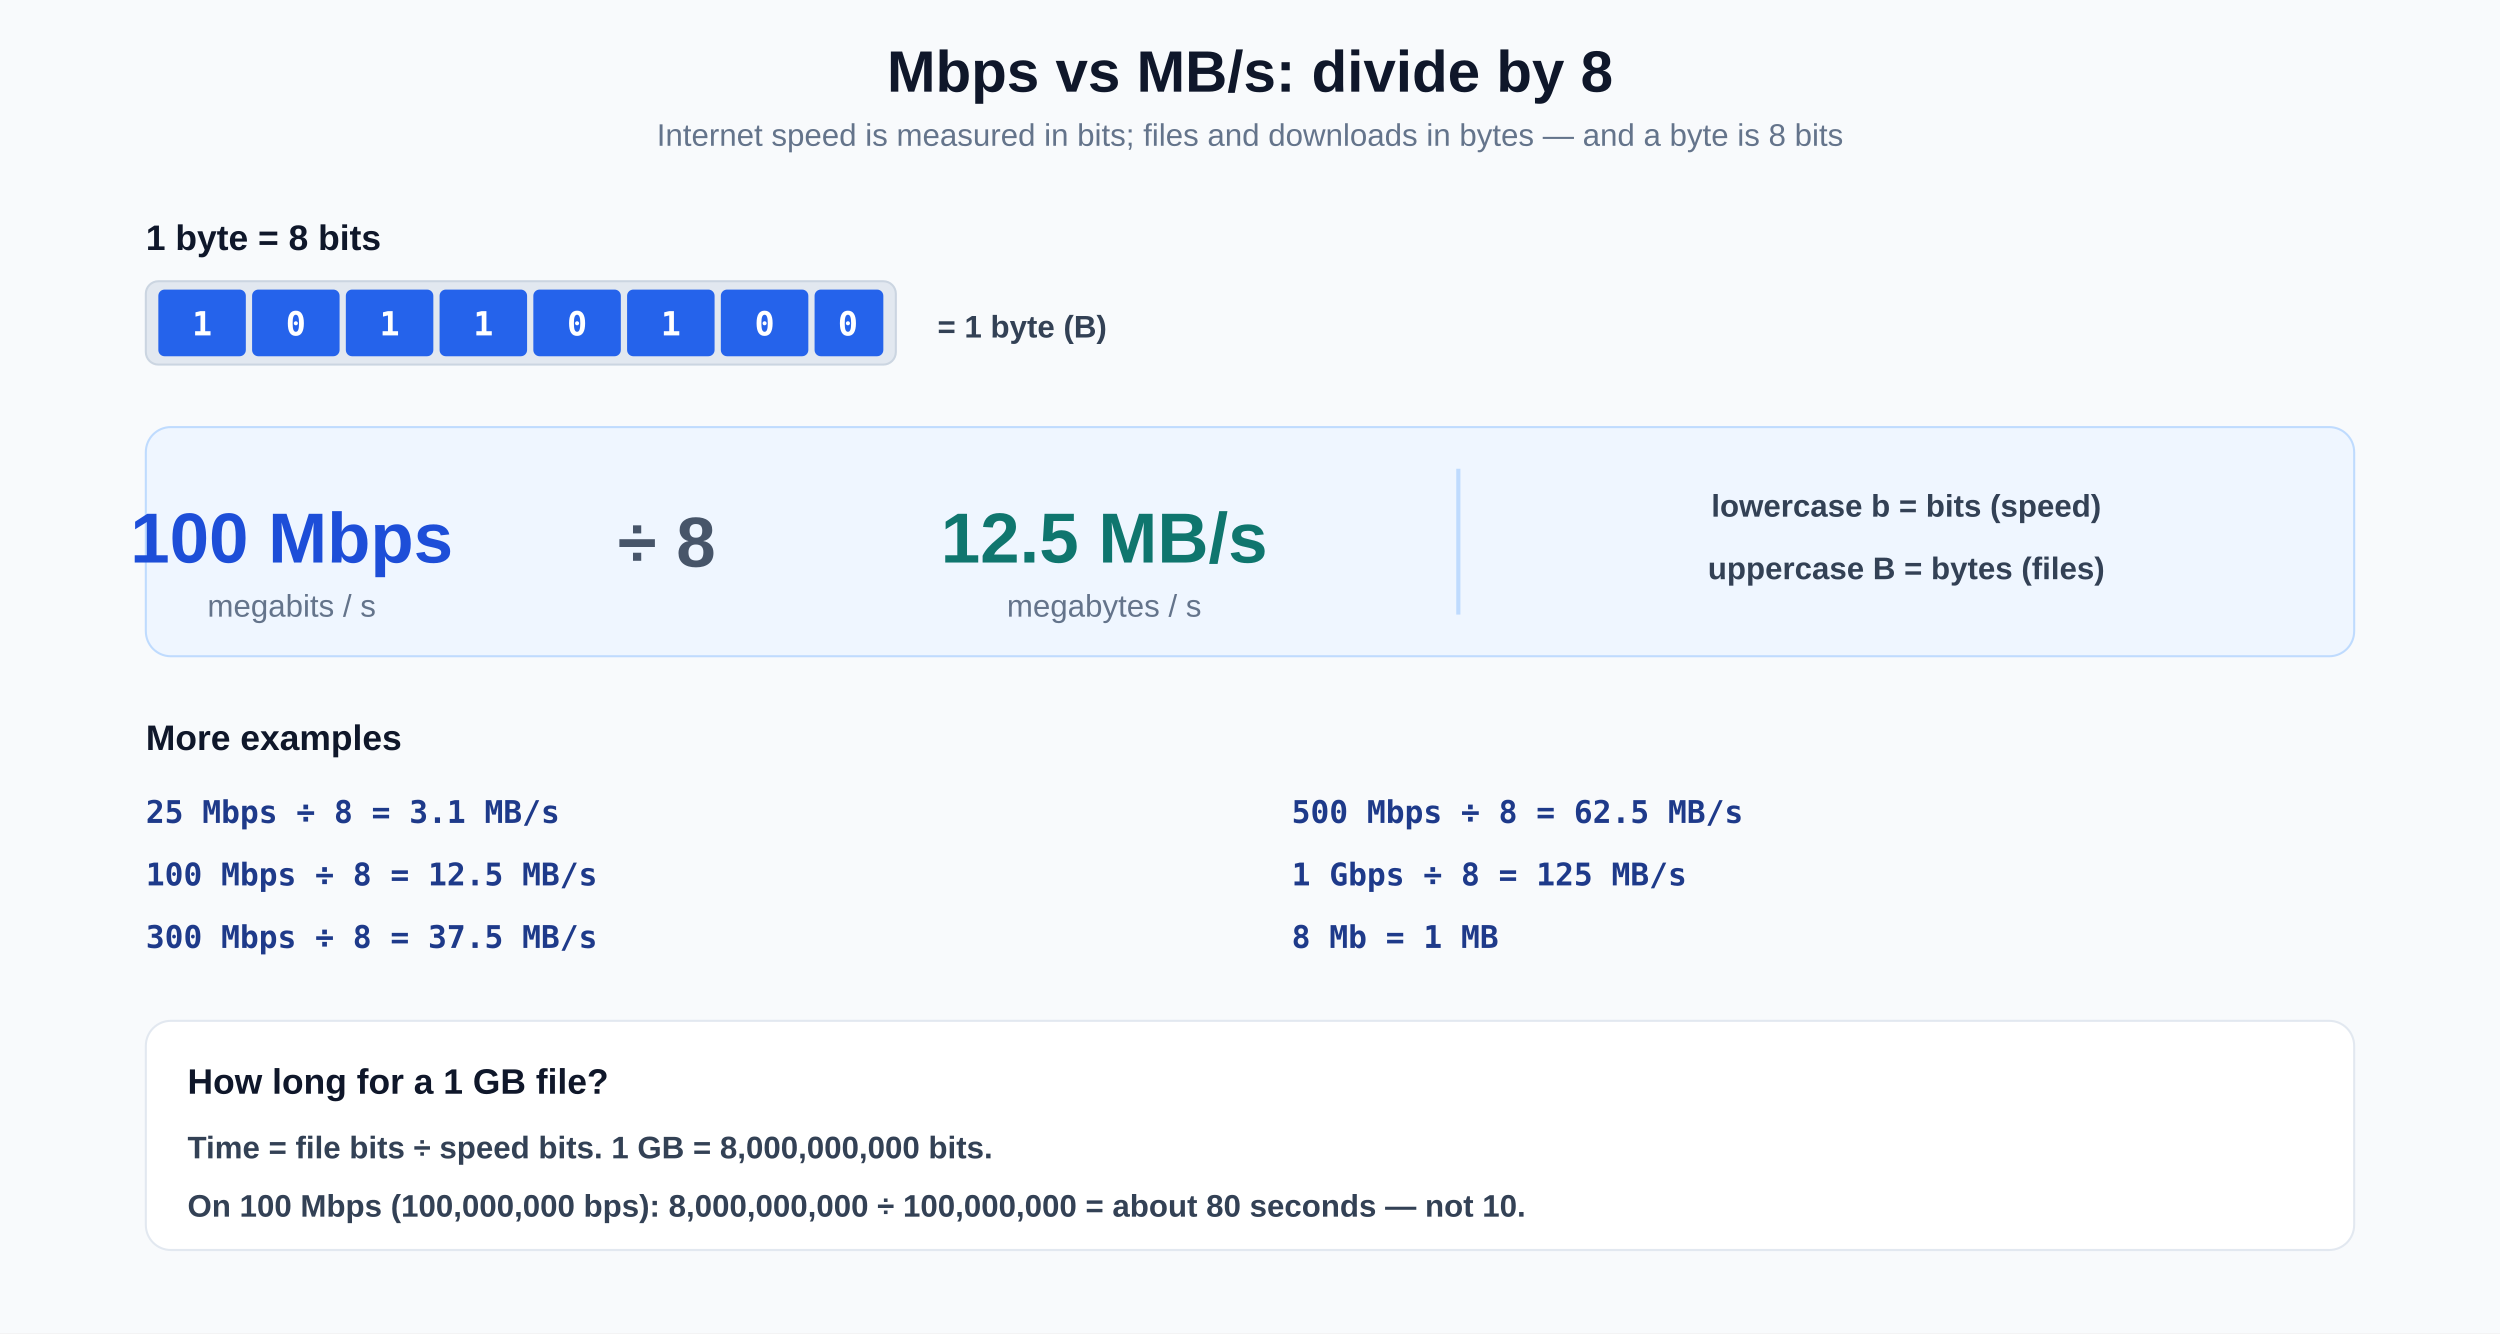
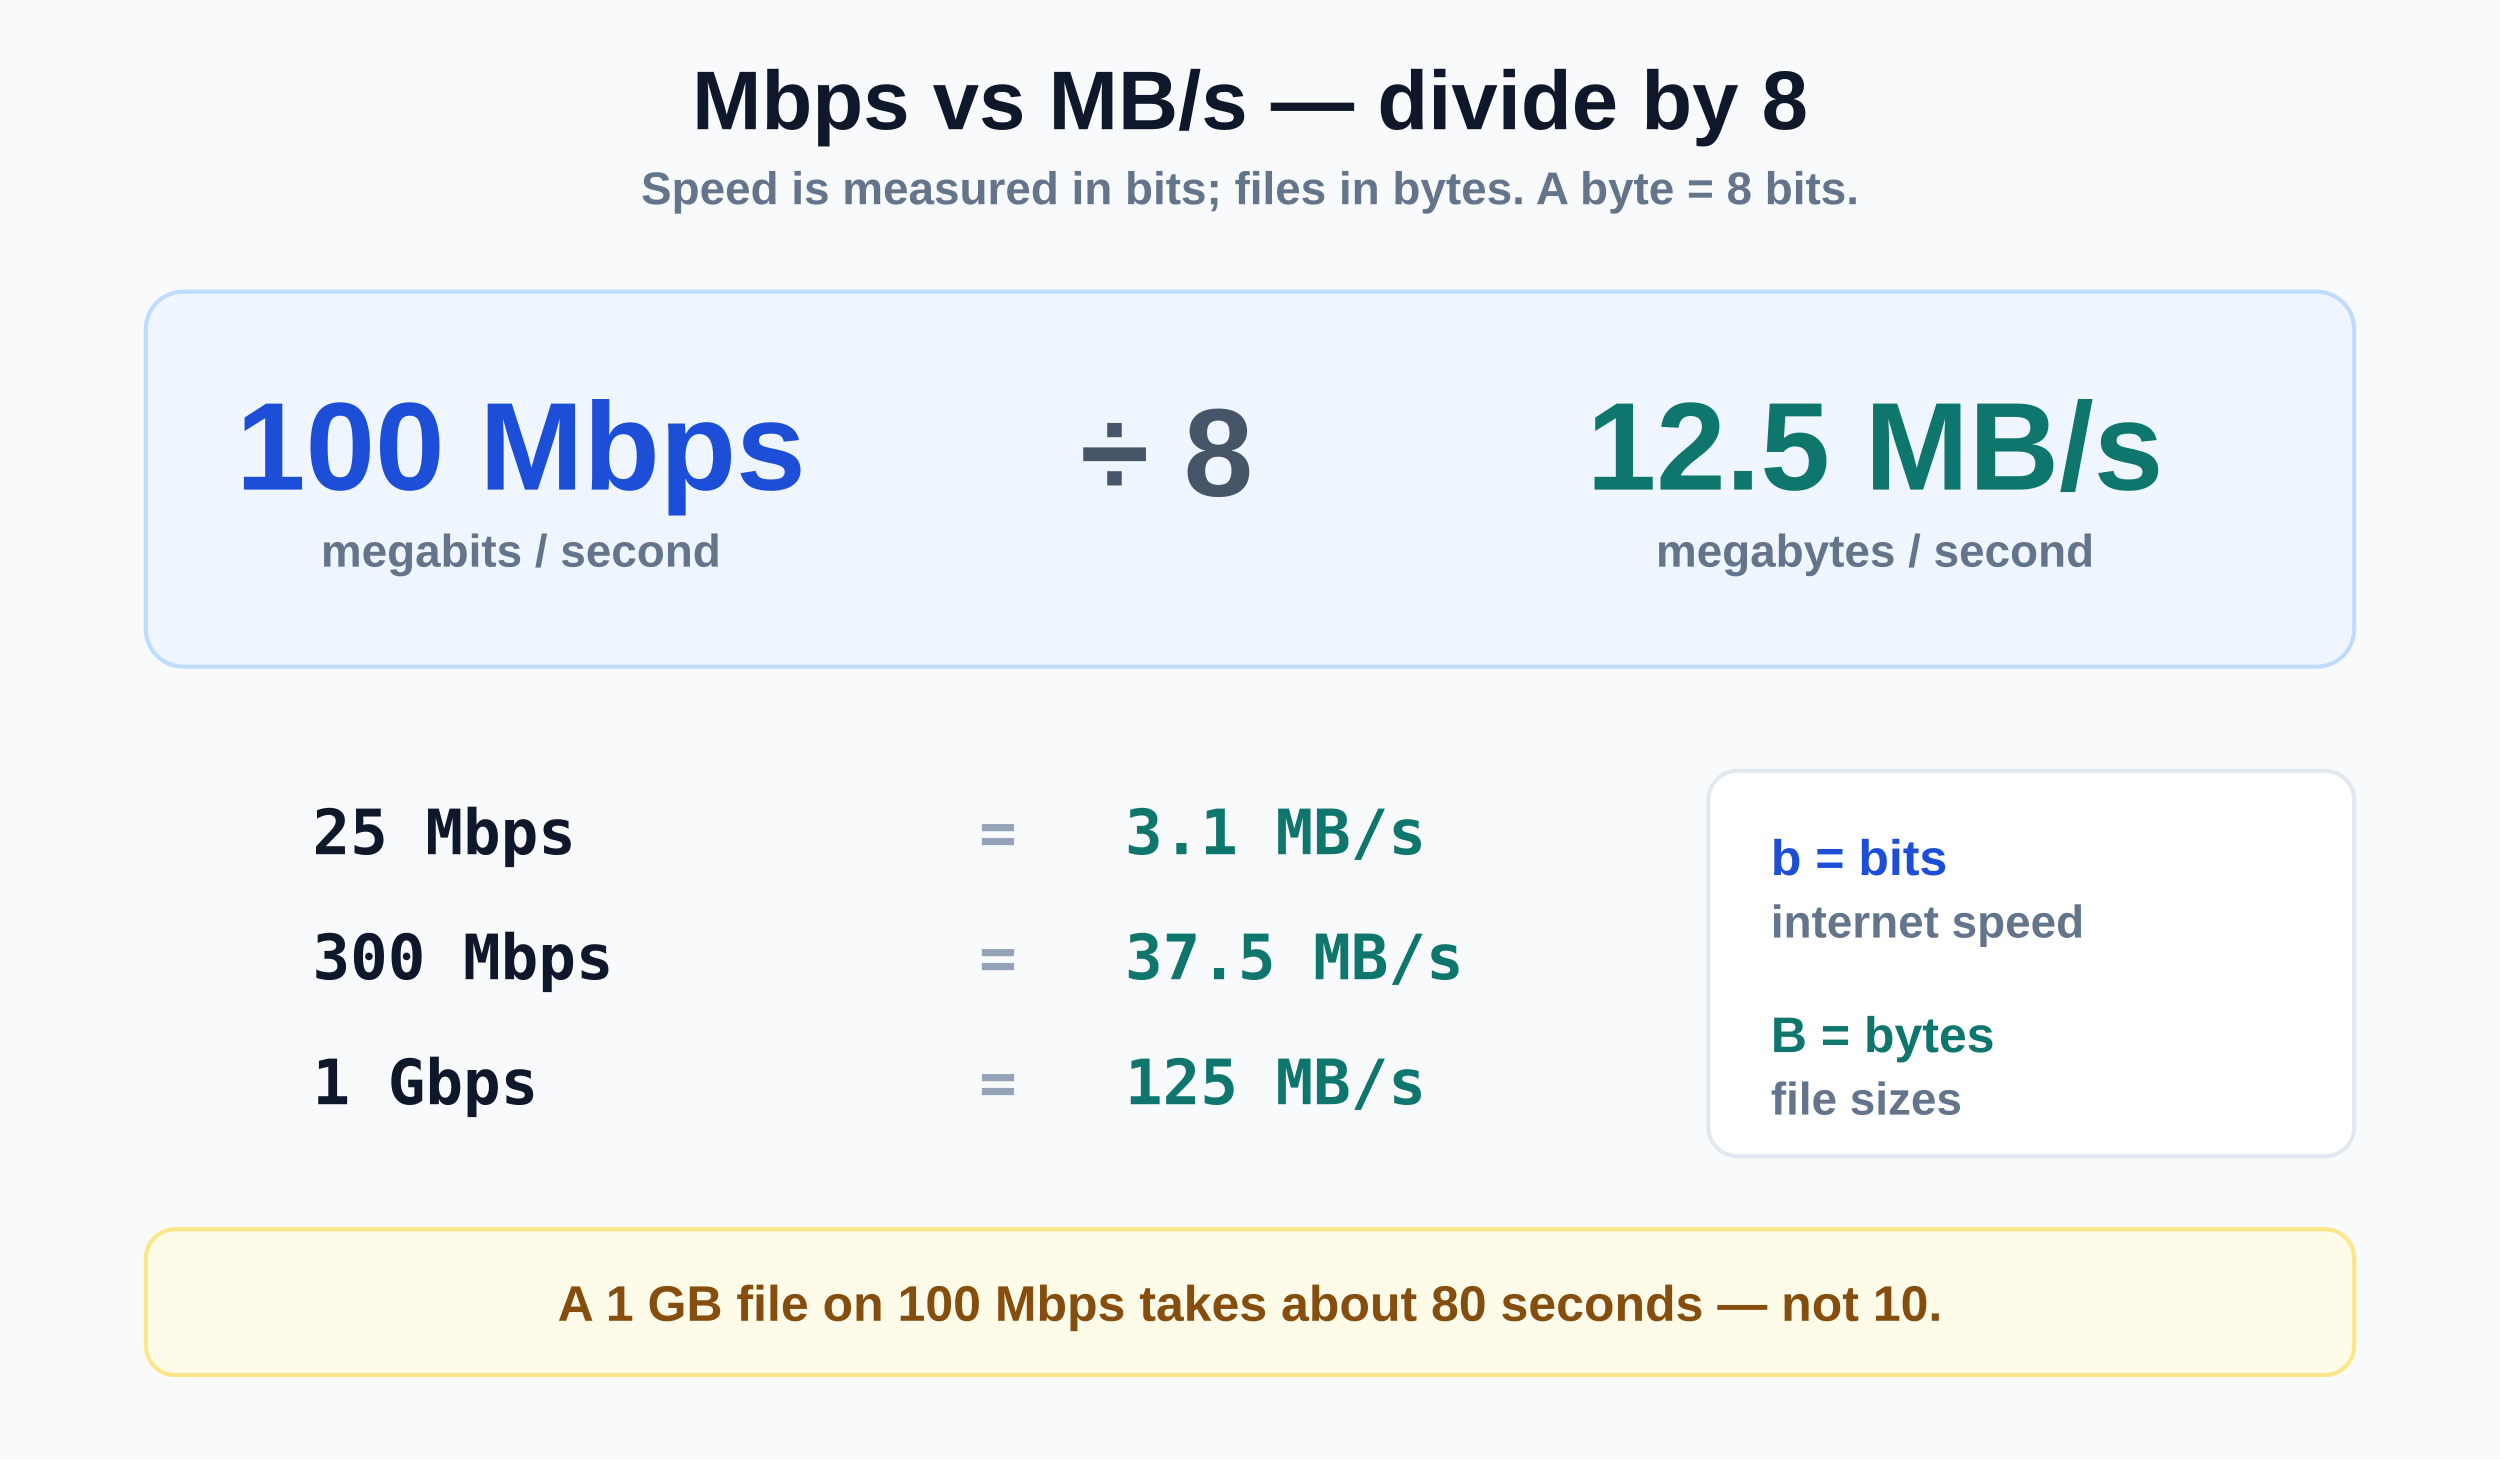
- <svg xmlns="http://www.w3.org/2000/svg" viewBox="0 0 1200 640" role="img" aria-label="A byte contains 8 bits, so a bit-rate divided by 8 gives the byte-rate. 100 megabits per second equals 12.5 megabytes per second; 1 gigabit per second equals 125 megabytes per second; 25 megabits per second equals about 3.1 megabytes per second. Lowercase b means bits, uppercase B means bytes.">
+ <svg xmlns="http://www.w3.org/2000/svg" viewBox="0 0 1200 700" role="img" aria-label="A byte is 8 bits, so you divide the megabit speed by 8 to get megabytes per second. 100 Mbps equals 12.5 MB/s. Examples: 25 Mbps is about 3.1 MB/s, 300 Mbps is 37.5 MB/s, and 1 Gbps is 125 MB/s. Lowercase b means bits (speed); uppercase B means bytes (files).">
  <defs>
    <style>
-       .h { font: 800 28px 'Plus Jakarta Sans','Segoe UI',Arial,sans-serif; fill:#0f172a; }
-       .sub { font: 500 15px 'Plus Jakarta Sans','Segoe UI',Arial,sans-serif; fill:#64748b; }
-       .panel { font: 800 17px 'Plus Jakarta Sans','Segoe UI',Arial,sans-serif; fill:#0f172a; }
-       .big { font: 800 34px 'Plus Jakarta Sans','Segoe UI',Arial,sans-serif; }
-       .lab { font: 700 15px 'Plus Jakarta Sans','Segoe UI',Arial,sans-serif; fill:#334155; }
-       .mono { font: 700 15px Consolas,Menlo,monospace; fill:#1e3a8a; }
-       .bit { font: 700 16px Consolas,Menlo,monospace; fill:#fff; }
+       .title { font: 800 40px 'Plus Jakarta Sans','Segoe UI',Arial,sans-serif; fill:#0f172a; }
+       .sub { font: 600 22px 'Plus Jakarta Sans','Segoe UI',Arial,sans-serif; fill:#64748b; }
+       .hero { font: 800 60px 'Plus Jakarta Sans','Segoe UI',Arial,sans-serif; }
+       .heroSub { font: 600 22px 'Plus Jakarta Sans','Segoe UI',Arial,sans-serif; fill:#64748b; }
+       .ex { font: 700 30px Consolas,Menlo,monospace; fill:#0f172a; }
+       .key { font: 700 24px 'Plus Jakarta Sans','Segoe UI',Arial,sans-serif; }
    </style>
  </defs>
-   <rect x="0" y="0" width="1200" height="640" fill="#f8fafc" />
-   <text x="600" y="44" text-anchor="middle" class="h">Mbps vs MB/s: divide by 8</text>
-   <text x="600" y="70" text-anchor="middle" class="sub">Internet speed is measured in bits; files and downloads in bytes — and a byte is 8 bits</text>
-   <text x="70" y="120" class="panel">1 byte = 8 bits</text>
-   <g>
-     <rect x="70" y="135" width="360" height="40" rx="6" fill="#e2e8f0" stroke="#cbd5e1" />
-     <g>
-       <rect x="76" y="139" width="42" height="32" rx="3" fill="#2563eb" />
-       <text x="97" y="161" text-anchor="middle" class="bit">1</text>
-       <rect x="121" y="139" width="42" height="32" rx="3" fill="#2563eb" />
-       <text x="142" y="161" text-anchor="middle" class="bit">0</text>
-       <rect x="166" y="139" width="42" height="32" rx="3" fill="#2563eb" />
-       <text x="187" y="161" text-anchor="middle" class="bit">1</text>
-       <rect x="211" y="139" width="42" height="32" rx="3" fill="#2563eb" />
-       <text x="232" y="161" text-anchor="middle" class="bit">1</text>
-       <rect x="256" y="139" width="42" height="32" rx="3" fill="#2563eb" />
-       <text x="277" y="161" text-anchor="middle" class="bit">0</text>
-       <rect x="301" y="139" width="42" height="32" rx="3" fill="#2563eb" />
-       <text x="322" y="161" text-anchor="middle" class="bit">1</text>
-       <rect x="346" y="139" width="42" height="32" rx="3" fill="#2563eb" />
-       <text x="367" y="161" text-anchor="middle" class="bit">0</text>
-       <rect x="391" y="139" width="33" height="32" rx="3" fill="#2563eb" />
-       <text x="407" y="161" text-anchor="middle" class="bit">0</text>
-     </g>
+   <rect x="0" y="0" width="1200" height="700" fill="#f8fafc" />
+   <text x="600" y="62" text-anchor="middle" class="title">Mbps vs MB/s — divide by 8</text>
+   <text x="600" y="98" text-anchor="middle" class="sub">Speed is measured in bits; files in bytes. A byte = 8 bits.</text>
+   <rect x="70" y="140" width="1060" height="180" rx="18" fill="#eff6ff" stroke="#bfdbfe" stroke-width="2" />
+   <text x="250" y="235" text-anchor="middle" class="hero" fill="#1d4ed8">100 Mbps</text>
+   <text x="250" y="272" text-anchor="middle" class="heroSub">megabits / second</text>
+   <text x="560" y="238" text-anchor="middle" class="hero" fill="#475569">÷ 8</text>
+   <text x="900" y="235" text-anchor="middle" class="hero" fill="#0f766e">12.5 MB/s</text>
+   <text x="900" y="272" text-anchor="middle" class="heroSub">megabytes / second</text>
+   <g class="ex">
+     <text x="150" y="410">25 Mbps</text>
+     <text x="470" y="410" fill="#94a3b8">=</text>
+     <text x="540" y="410" fill="#0f766e">3.1 MB/s</text>
+     <text x="150" y="470">300 Mbps</text>
+     <text x="470" y="470" fill="#94a3b8">=</text>
+     <text x="540" y="470" fill="#0f766e">37.5 MB/s</text>
+     <text x="150" y="530">1 Gbps</text>
+     <text x="470" y="530" fill="#94a3b8">=</text>
+     <text x="540" y="530" fill="#0f766e">125 MB/s</text>
  </g>
-   <text x="450" y="162" class="lab">= 1 byte (B)</text>
-   <rect x="70" y="205" width="1060" height="110" rx="12" fill="#eff6ff" stroke="#bfdbfe" />
-   <text x="140" y="270" text-anchor="middle" class="big" fill="#1d4ed8">100 Mbps</text>
-   <text x="140" y="296" text-anchor="middle" class="sub">megabits / s</text>
-   <text x="320" y="272" text-anchor="middle" class="big" fill="#475569">÷ 8</text>
-   <text x="530" y="270" text-anchor="middle" class="big" fill="#0f766e">12.5 MB/s</text>
-   <text x="530" y="296" text-anchor="middle" class="sub">megabytes / s</text>
-   <line x1="700" y1="225" x2="700" y2="295" stroke="#bfdbfe" stroke-width="2" />
-   <text x="915" y="248" text-anchor="middle" class="lab">lowercase b = bits (speed)</text>
-   <text x="915" y="278" text-anchor="middle" class="lab">uppercase B = bytes (files)</text>
-   <text x="70" y="360" class="panel">More examples</text>
-   <g class="mono">
-     <text x="70" y="395">25 Mbps  ÷ 8  =  3.1 MB/s</text>
-     <text x="70" y="425">100 Mbps ÷ 8  =  12.5 MB/s</text>
-     <text x="70" y="455">300 Mbps ÷ 8  =  37.5 MB/s</text>
-     <text x="620" y="395">500 Mbps ÷ 8  =  62.5 MB/s</text>
-     <text x="620" y="425">1 Gbps   ÷ 8  =  125 MB/s</text>
-     <text x="620" y="455">8 Mb          =  1 MB</text>
-   </g>
-   <rect x="70" y="490" width="1060" height="110" rx="12" fill="#fff" stroke="#e2e8f0" />
-   <text x="90" y="525" class="panel">How long for a 1 GB file?</text>
-   <text x="90" y="556" class="lab">Time = file bits ÷ speed bits.  1 GB = 8,000,000,000 bits.</text>
-   <text x="90" y="584" class="lab">On 100 Mbps (100,000,000 bps): 8,000,000,000 ÷ 100,000,000 = about 80 seconds — not 10.</text>
+   <rect x="820" y="370" width="310" height="185" rx="14" fill="#fff" stroke="#e2e8f0" stroke-width="2" />
+   <text x="850" y="420" class="key" fill="#1d4ed8">b = bits</text>
+   <text x="850" y="450" class="sub">internet speed</text>
+   <text x="850" y="505" class="key" fill="#0f766e">B = bytes</text>
+   <text x="850" y="535" class="sub">file sizes</text>
+   <rect x="70" y="590" width="1060" height="70" rx="14" fill="#fefce8" stroke="#fde68a" stroke-width="2" />
+   <text x="600" y="634" text-anchor="middle" class="key" fill="#854d0e">A 1 GB file on 100 Mbps takes about 80 seconds — not 10.</text>
</svg>
